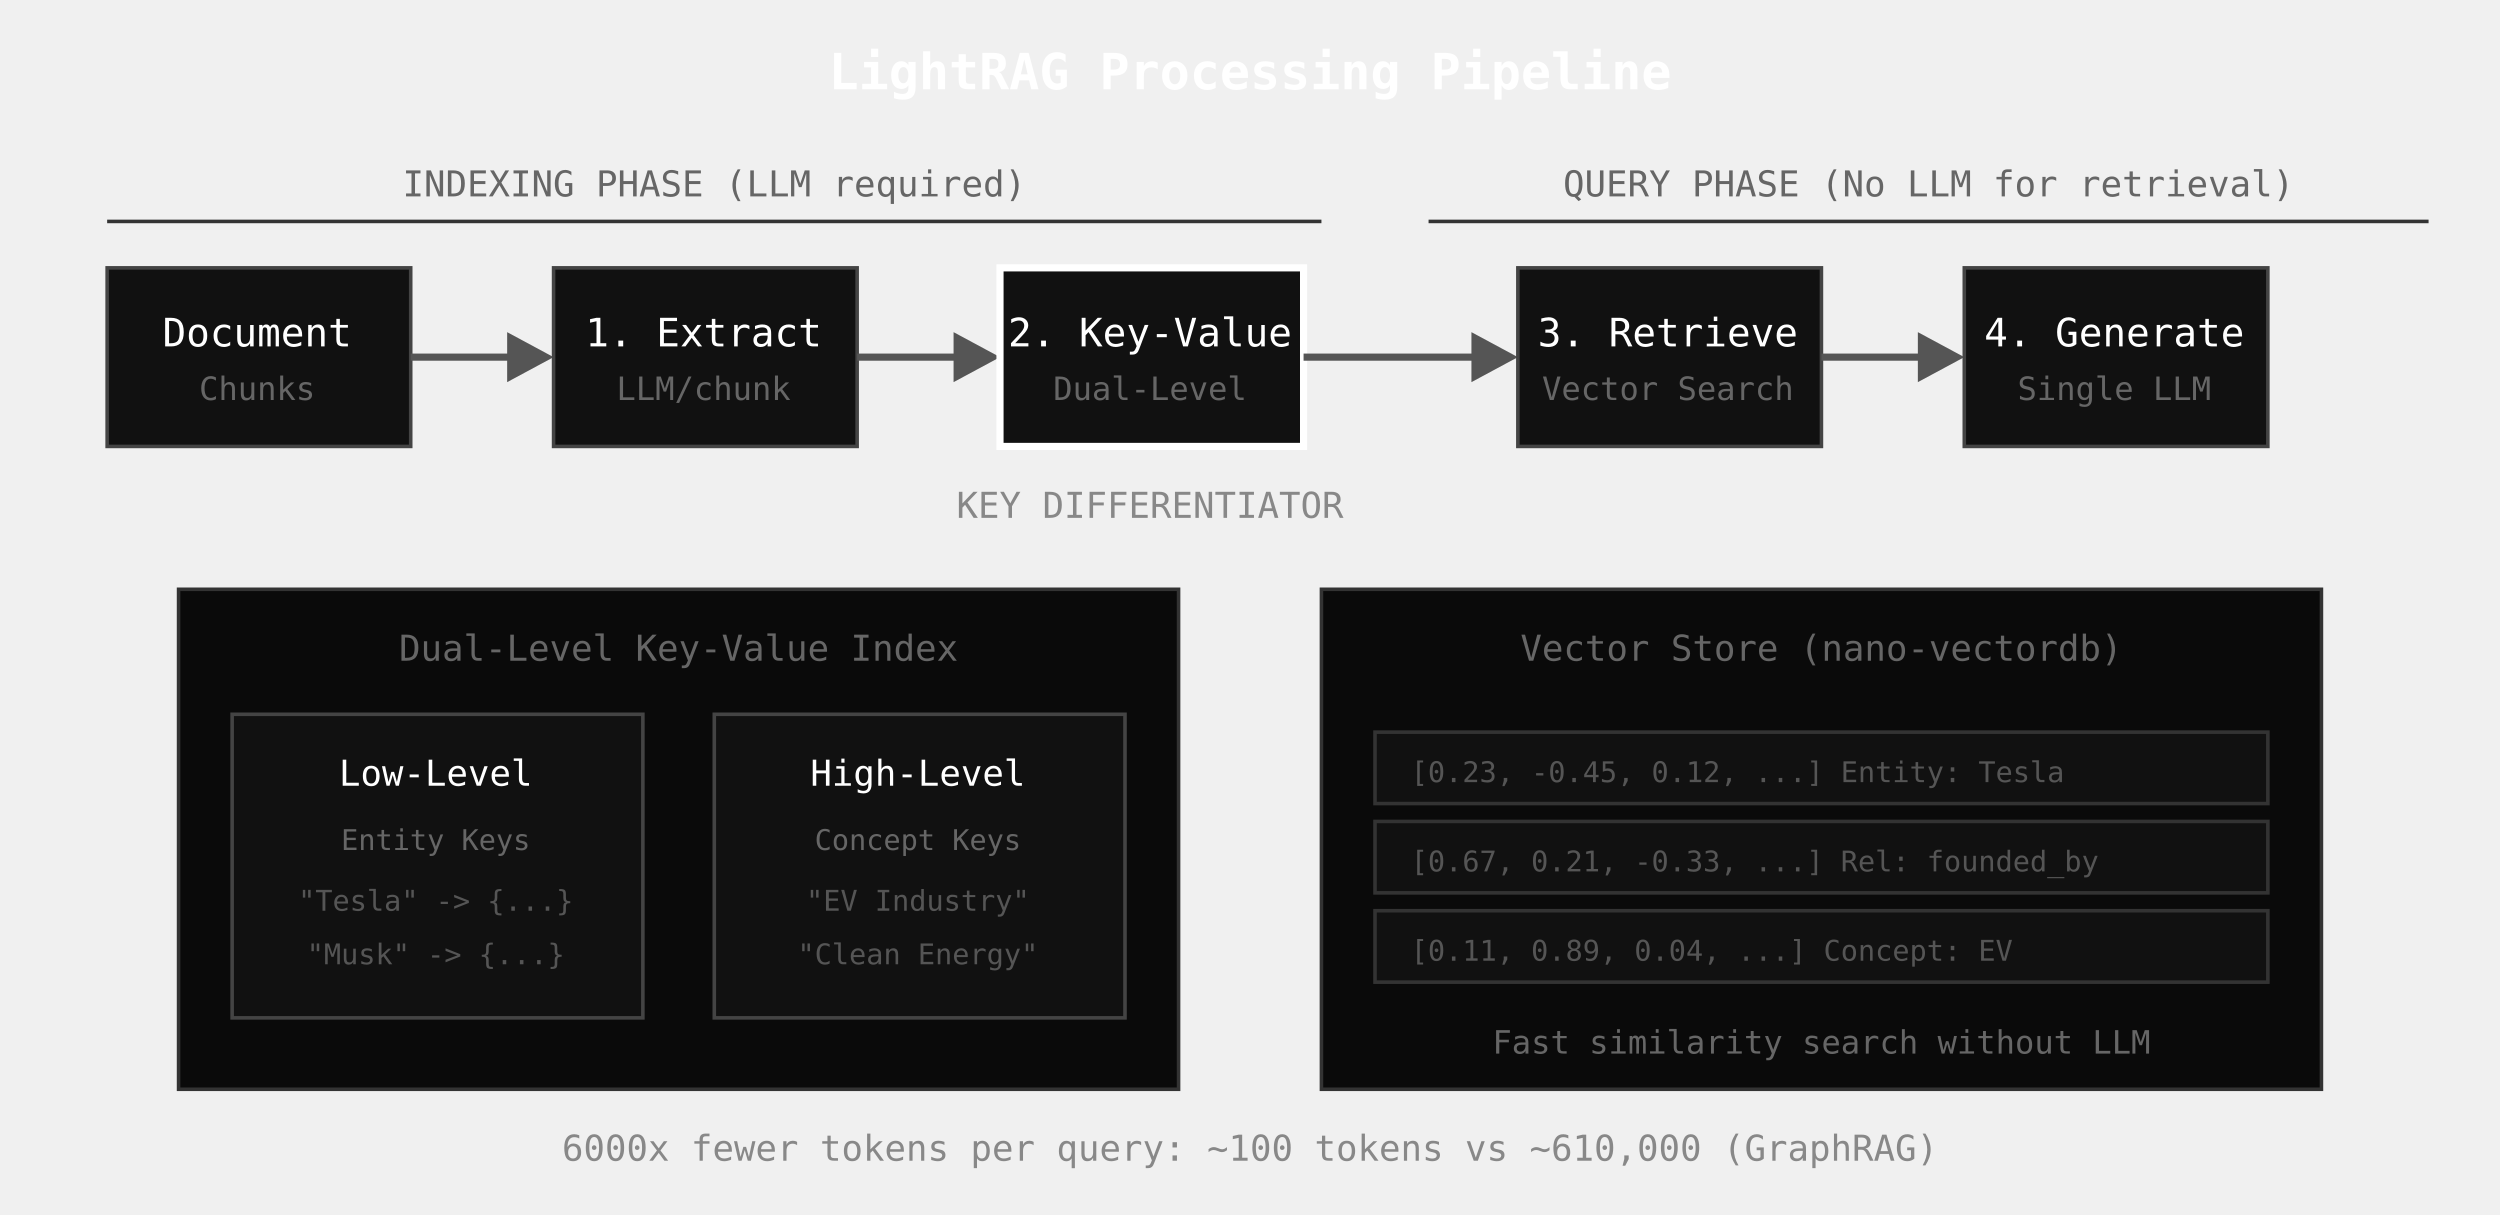
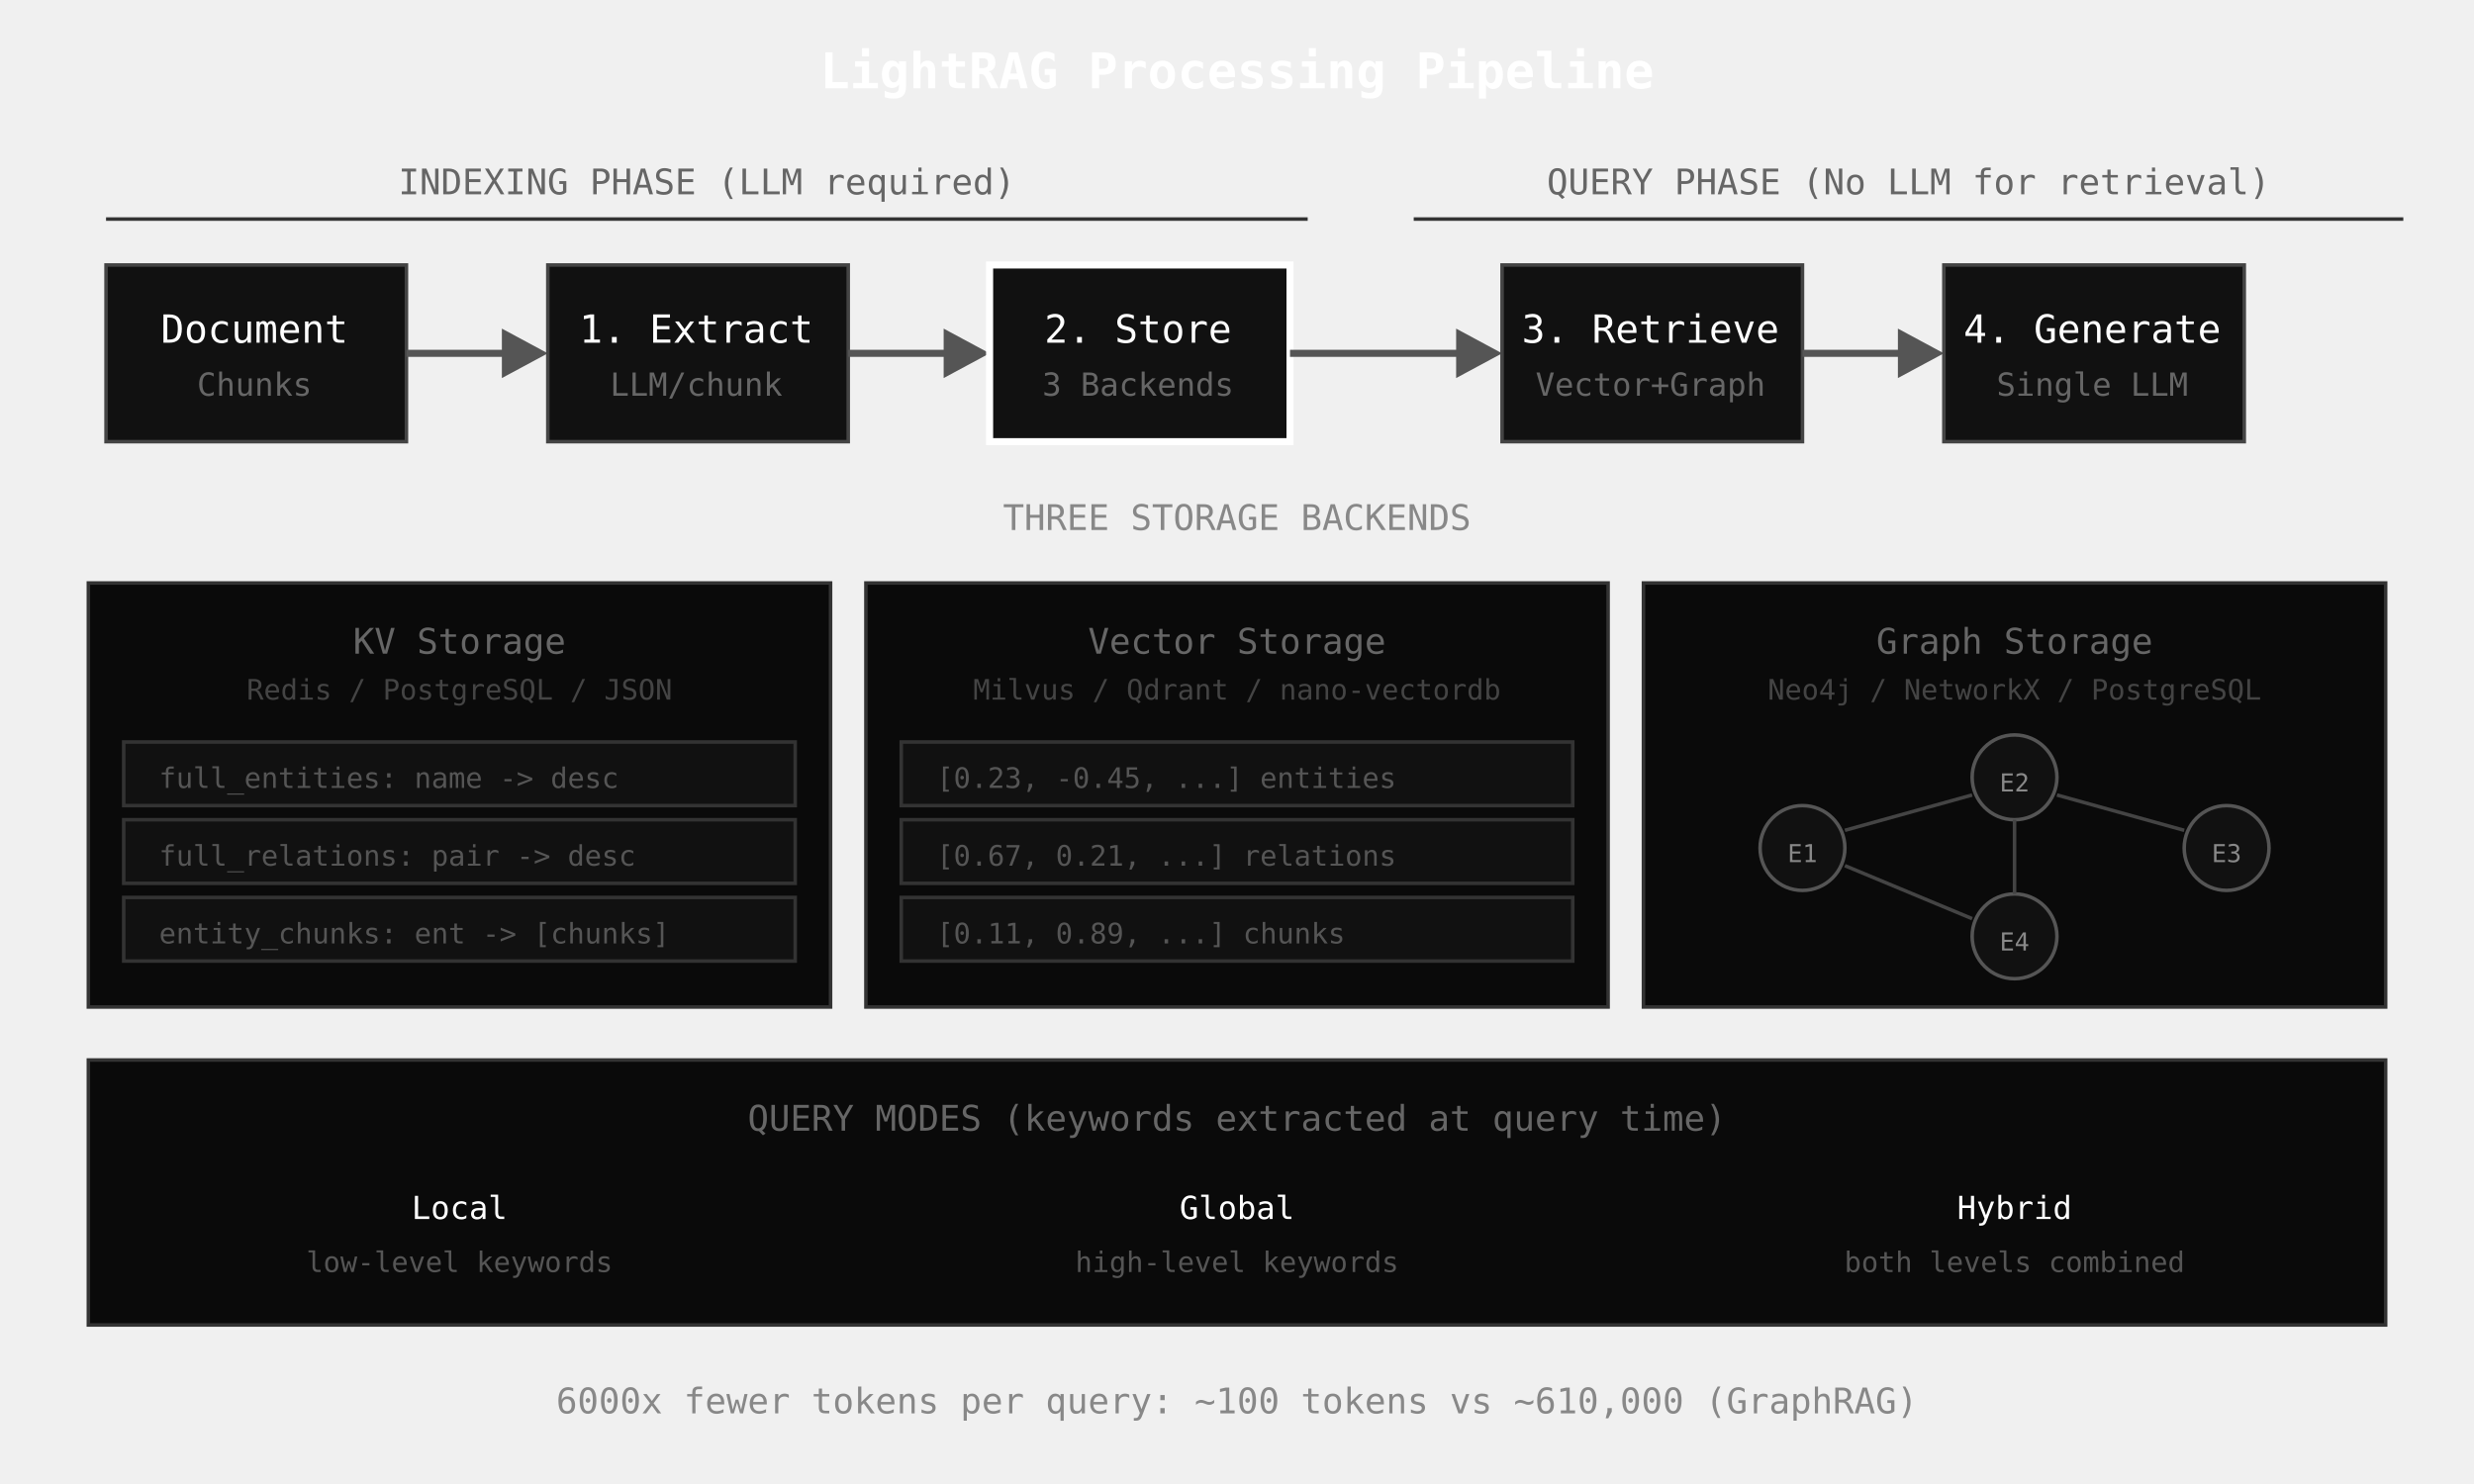
- <svg xmlns="http://www.w3.org/2000/svg" viewBox="0 0 700 340" style="background:#000;">
+ <svg xmlns="http://www.w3.org/2000/svg" viewBox="0 0 700 420" style="background:#000;">
  <text x="350" y="25" font-family="SF Mono, monospace" font-size="14" fill="#fff" text-anchor="middle" font-weight="bold">LightRAG Processing Pipeline</text>
  <text x="200" y="55" font-family="SF Mono, monospace" font-size="10" fill="#666" text-anchor="middle">INDEXING PHASE (LLM required)</text>
  <line x1="30" y1="62" x2="370" y2="62" stroke="#333" stroke-width="1" />
  <rect x="30" y="75" width="85" height="50" fill="#111" stroke="#444" stroke-width="1" />
  <text x="72" y="97" font-family="SF Mono, monospace" font-size="11" fill="#fff" text-anchor="middle">Document</text>
  <text x="72" y="112" font-family="SF Mono, monospace" font-size="9" fill="#666" text-anchor="middle">Chunks</text>
  <line x1="115" y1="100" x2="145" y2="100" stroke="#555" stroke-width="2" />
  <polygon points="155,100 142,93 142,107" fill="#555" />
  <rect x="155" y="75" width="85" height="50" fill="#111" stroke="#444" stroke-width="1" />
  <text x="197" y="97" font-family="SF Mono, monospace" font-size="11" fill="#fff" text-anchor="middle">1. Extract</text>
  <text x="197" y="112" font-family="SF Mono, monospace" font-size="9" fill="#666" text-anchor="middle">LLM/chunk</text>
  <line x1="240" y1="100" x2="270" y2="100" stroke="#555" stroke-width="2" />
  <polygon points="280,100 267,93 267,107" fill="#555" />
  <rect x="280" y="75" width="85" height="50" fill="#111" stroke="#fff" stroke-width="2" />
-   <text x="322" y="97" font-family="SF Mono, monospace" font-size="11" fill="#fff" text-anchor="middle">2. Key-Value</text>
-   <text x="322" y="112" font-family="SF Mono, monospace" font-size="9" fill="#666" text-anchor="middle">Dual-Level</text>
+   <text x="322" y="97" font-family="SF Mono, monospace" font-size="11" fill="#fff" text-anchor="middle">2. Store</text>
+   <text x="322" y="112" font-family="SF Mono, monospace" font-size="9" fill="#666" text-anchor="middle">3 Backends</text>
  <text x="540" y="55" font-family="SF Mono, monospace" font-size="10" fill="#666" text-anchor="middle">QUERY PHASE (No LLM for retrieval)</text>
  <line x1="400" y1="62" x2="680" y2="62" stroke="#333" stroke-width="1" />
  <line x1="365" y1="100" x2="415" y2="100" stroke="#555" stroke-width="2" />
  <polygon points="425,100 412,93 412,107" fill="#555" />
  <rect x="425" y="75" width="85" height="50" fill="#111" stroke="#444" stroke-width="1" />
  <text x="467" y="97" font-family="SF Mono, monospace" font-size="11" fill="#fff" text-anchor="middle">3. Retrieve</text>
-   <text x="467" y="112" font-family="SF Mono, monospace" font-size="9" fill="#666" text-anchor="middle">Vector Search</text>
+   <text x="467" y="112" font-family="SF Mono, monospace" font-size="9" fill="#666" text-anchor="middle">Vector+Graph</text>
  <line x1="510" y1="100" x2="540" y2="100" stroke="#555" stroke-width="2" />
  <polygon points="550,100 537,93 537,107" fill="#555" />
  <rect x="550" y="75" width="85" height="50" fill="#111" stroke="#444" stroke-width="1" />
  <text x="592" y="97" font-family="SF Mono, monospace" font-size="11" fill="#fff" text-anchor="middle">4. Generate</text>
  <text x="592" y="112" font-family="SF Mono, monospace" font-size="9" fill="#666" text-anchor="middle">Single LLM</text>
-   <text x="322" y="145" font-family="SF Mono, monospace" font-size="10" fill="#888" text-anchor="middle">KEY DIFFERENTIATOR</text>
-   <rect x="50" y="165" width="280" height="140" fill="#0a0a0a" stroke="#333" stroke-width="1" />
-   <text x="190" y="185" font-family="SF Mono, monospace" font-size="10" fill="#666" text-anchor="middle">Dual-Level Key-Value Index</text>
-   <rect x="65" y="200" width="115" height="85" fill="#111" stroke="#444" stroke-width="1" />
-   <text x="122" y="220" font-family="SF Mono, monospace" font-size="10" fill="#fff" text-anchor="middle">Low-Level</text>
-   <text x="122" y="238" font-family="SF Mono, monospace" font-size="8" fill="#666" text-anchor="middle">Entity Keys</text>
-   <text x="122" y="255" font-family="SF Mono, monospace" font-size="8" fill="#555" text-anchor="middle">"Tesla" -&gt; {...}</text>
-   <text x="122" y="270" font-family="SF Mono, monospace" font-size="8" fill="#555" text-anchor="middle">"Musk" -&gt; {...}</text>
-   <rect x="200" y="200" width="115" height="85" fill="#111" stroke="#444" stroke-width="1" />
-   <text x="257" y="220" font-family="SF Mono, monospace" font-size="10" fill="#fff" text-anchor="middle">High-Level</text>
-   <text x="257" y="238" font-family="SF Mono, monospace" font-size="8" fill="#666" text-anchor="middle">Concept Keys</text>
-   <text x="257" y="255" font-family="SF Mono, monospace" font-size="8" fill="#555" text-anchor="middle">"EV Industry"</text>
-   <text x="257" y="270" font-family="SF Mono, monospace" font-size="8" fill="#555" text-anchor="middle">"Clean Energy"</text>
-   <rect x="370" y="165" width="280" height="140" fill="#0a0a0a" stroke="#333" stroke-width="1" />
-   <text x="510" y="185" font-family="SF Mono, monospace" font-size="10" fill="#666" text-anchor="middle">Vector Store (nano-vectordb)</text>
-   <rect x="385" y="205" width="250" height="20" fill="#111" stroke="#333" stroke-width="1" />
-   <text x="395" y="219" font-family="SF Mono, monospace" font-size="8" fill="#555">[0.23, -0.45, 0.12, ...] Entity: Tesla</text>
-   <rect x="385" y="230" width="250" height="20" fill="#111" stroke="#333" stroke-width="1" />
-   <text x="395" y="244" font-family="SF Mono, monospace" font-size="8" fill="#555">[0.67, 0.21, -0.33, ...] Rel: founded_by</text>
-   <rect x="385" y="255" width="250" height="20" fill="#111" stroke="#333" stroke-width="1" />
-   <text x="395" y="269" font-family="SF Mono, monospace" font-size="8" fill="#555">[0.11, 0.89, 0.04, ...] Concept: EV</text>
-   <text x="510" y="295" font-family="SF Mono, monospace" font-size="9" fill="#666" text-anchor="middle">Fast similarity search without LLM</text>
-   <text x="350" y="325" font-family="SF Mono, monospace" font-size="10" fill="#888" text-anchor="middle">6000x fewer tokens per query: ~100 tokens vs ~610,000 (GraphRAG)</text>
+   <text x="350" y="150" font-family="SF Mono, monospace" font-size="10" fill="#888" text-anchor="middle">THREE STORAGE BACKENDS</text>
+   <rect x="25" y="165" width="210" height="120" fill="#0a0a0a" stroke="#333" stroke-width="1" />
+   <text x="130" y="185" font-family="SF Mono, monospace" font-size="10" fill="#666" text-anchor="middle">KV Storage</text>
+   <text x="130" y="198" font-family="SF Mono, monospace" font-size="8" fill="#444" text-anchor="middle">Redis / PostgreSQL / JSON</text>
+   <rect x="35" y="210" width="190" height="18" fill="#111" stroke="#333" stroke-width="1" />
+   <text x="45" y="223" font-family="SF Mono, monospace" font-size="8" fill="#555">full_entities: name -&gt; desc</text>
+   <rect x="35" y="232" width="190" height="18" fill="#111" stroke="#333" stroke-width="1" />
+   <text x="45" y="245" font-family="SF Mono, monospace" font-size="8" fill="#555">full_relations: pair -&gt; desc</text>
+   <rect x="35" y="254" width="190" height="18" fill="#111" stroke="#333" stroke-width="1" />
+   <text x="45" y="267" font-family="SF Mono, monospace" font-size="8" fill="#555">entity_chunks: ent -&gt; [chunks]</text>
+   <rect x="245" y="165" width="210" height="120" fill="#0a0a0a" stroke="#333" stroke-width="1" />
+   <text x="350" y="185" font-family="SF Mono, monospace" font-size="10" fill="#666" text-anchor="middle">Vector Storage</text>
+   <text x="350" y="198" font-family="SF Mono, monospace" font-size="8" fill="#444" text-anchor="middle">Milvus / Qdrant / nano-vectordb</text>
+   <rect x="255" y="210" width="190" height="18" fill="#111" stroke="#333" stroke-width="1" />
+   <text x="265" y="223" font-family="SF Mono, monospace" font-size="8" fill="#555">[0.23, -0.45, ...] entities</text>
+   <rect x="255" y="232" width="190" height="18" fill="#111" stroke="#333" stroke-width="1" />
+   <text x="265" y="245" font-family="SF Mono, monospace" font-size="8" fill="#555">[0.67, 0.21, ...] relations</text>
+   <rect x="255" y="254" width="190" height="18" fill="#111" stroke="#333" stroke-width="1" />
+   <text x="265" y="267" font-family="SF Mono, monospace" font-size="8" fill="#555">[0.11, 0.89, ...] chunks</text>
+   <rect x="465" y="165" width="210" height="120" fill="#0a0a0a" stroke="#333" stroke-width="1" />
+   <text x="570" y="185" font-family="SF Mono, monospace" font-size="10" fill="#666" text-anchor="middle">Graph Storage</text>
+   <text x="570" y="198" font-family="SF Mono, monospace" font-size="8" fill="#444" text-anchor="middle">Neo4j / NetworkX / PostgreSQL</text>
+   <circle cx="510" cy="240" r="12" fill="#111" stroke="#555" stroke-width="1" />
+   <text x="510" y="244" font-family="SF Mono, monospace" font-size="7" fill="#888" text-anchor="middle">E1</text>
+   <circle cx="570" cy="220" r="12" fill="#111" stroke="#555" stroke-width="1" />
+   <text x="570" y="224" font-family="SF Mono, monospace" font-size="7" fill="#888" text-anchor="middle">E2</text>
+   <circle cx="630" cy="240" r="12" fill="#111" stroke="#555" stroke-width="1" />
+   <text x="630" y="244" font-family="SF Mono, monospace" font-size="7" fill="#888" text-anchor="middle">E3</text>
+   <circle cx="570" cy="265" r="12" fill="#111" stroke="#555" stroke-width="1" />
+   <text x="570" y="269" font-family="SF Mono, monospace" font-size="7" fill="#888" text-anchor="middle">E4</text>
+   <line x1="522" y1="235" x2="558" y2="225" stroke="#444" stroke-width="1" />
+   <line x1="582" y1="225" x2="618" y2="235" stroke="#444" stroke-width="1" />
+   <line x1="570" y1="232" x2="570" y2="253" stroke="#444" stroke-width="1" />
+   <line x1="522" y1="245" x2="558" y2="260" stroke="#444" stroke-width="1" />
+   <rect x="25" y="300" width="650" height="75" fill="#0a0a0a" stroke="#333" stroke-width="1" />
+   <text x="350" y="320" font-family="SF Mono, monospace" font-size="10" fill="#666" text-anchor="middle">QUERY MODES (keywords extracted at query time)</text>
+   <text x="130" y="345" font-family="SF Mono, monospace" font-size="9" fill="#fff" text-anchor="middle">Local</text>
+   <text x="130" y="360" font-family="SF Mono, monospace" font-size="8" fill="#555" text-anchor="middle">low-level keywords</text>
+   <text x="350" y="345" font-family="SF Mono, monospace" font-size="9" fill="#fff" text-anchor="middle">Global</text>
+   <text x="350" y="360" font-family="SF Mono, monospace" font-size="8" fill="#555" text-anchor="middle">high-level keywords</text>
+   <text x="570" y="345" font-family="SF Mono, monospace" font-size="9" fill="#fff" text-anchor="middle">Hybrid</text>
+   <text x="570" y="360" font-family="SF Mono, monospace" font-size="8" fill="#555" text-anchor="middle">both levels combined</text>
+   <text x="350" y="400" font-family="SF Mono, monospace" font-size="10" fill="#888" text-anchor="middle">6000x fewer tokens per query: ~100 tokens vs ~610,000 (GraphRAG)</text>
</svg>
